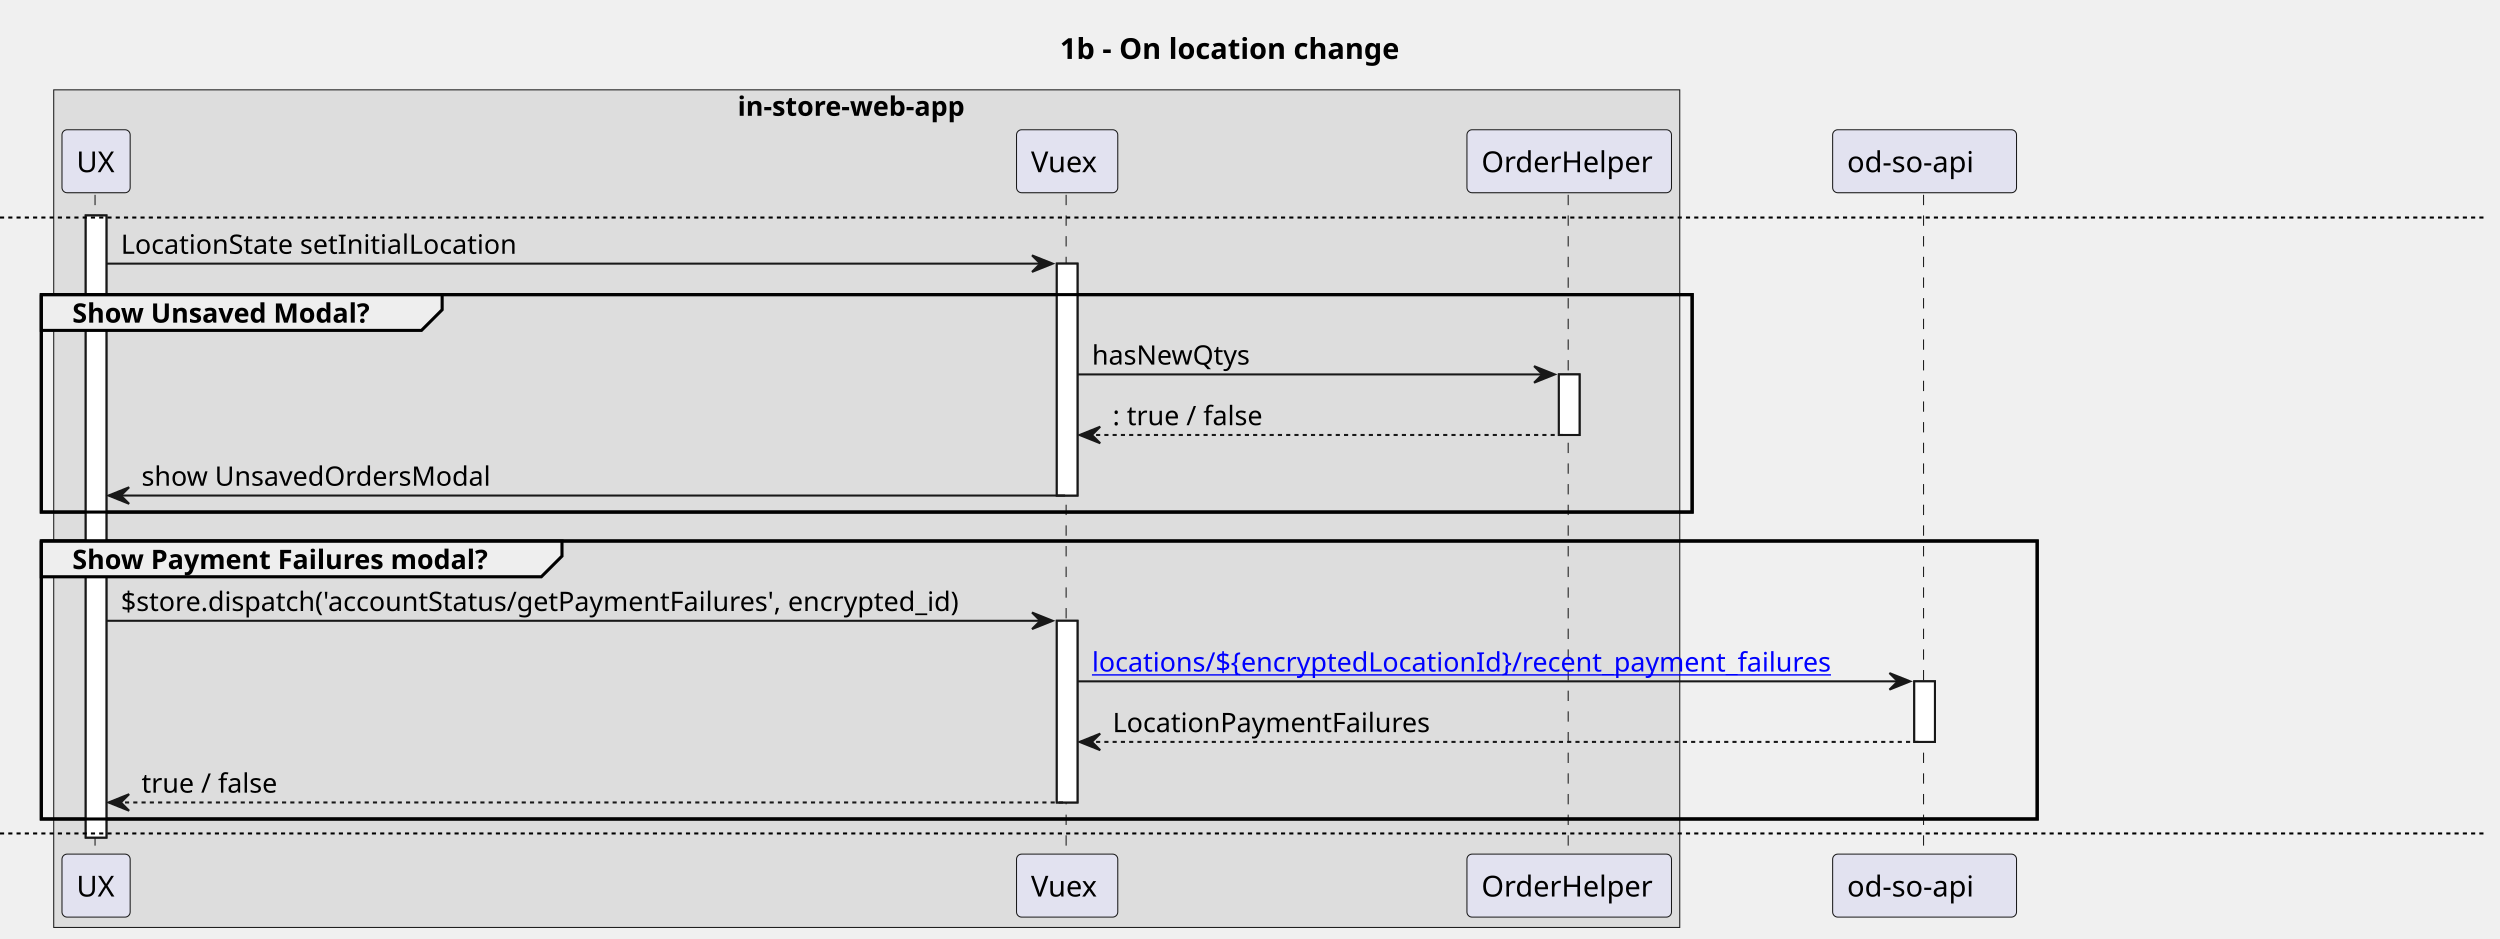
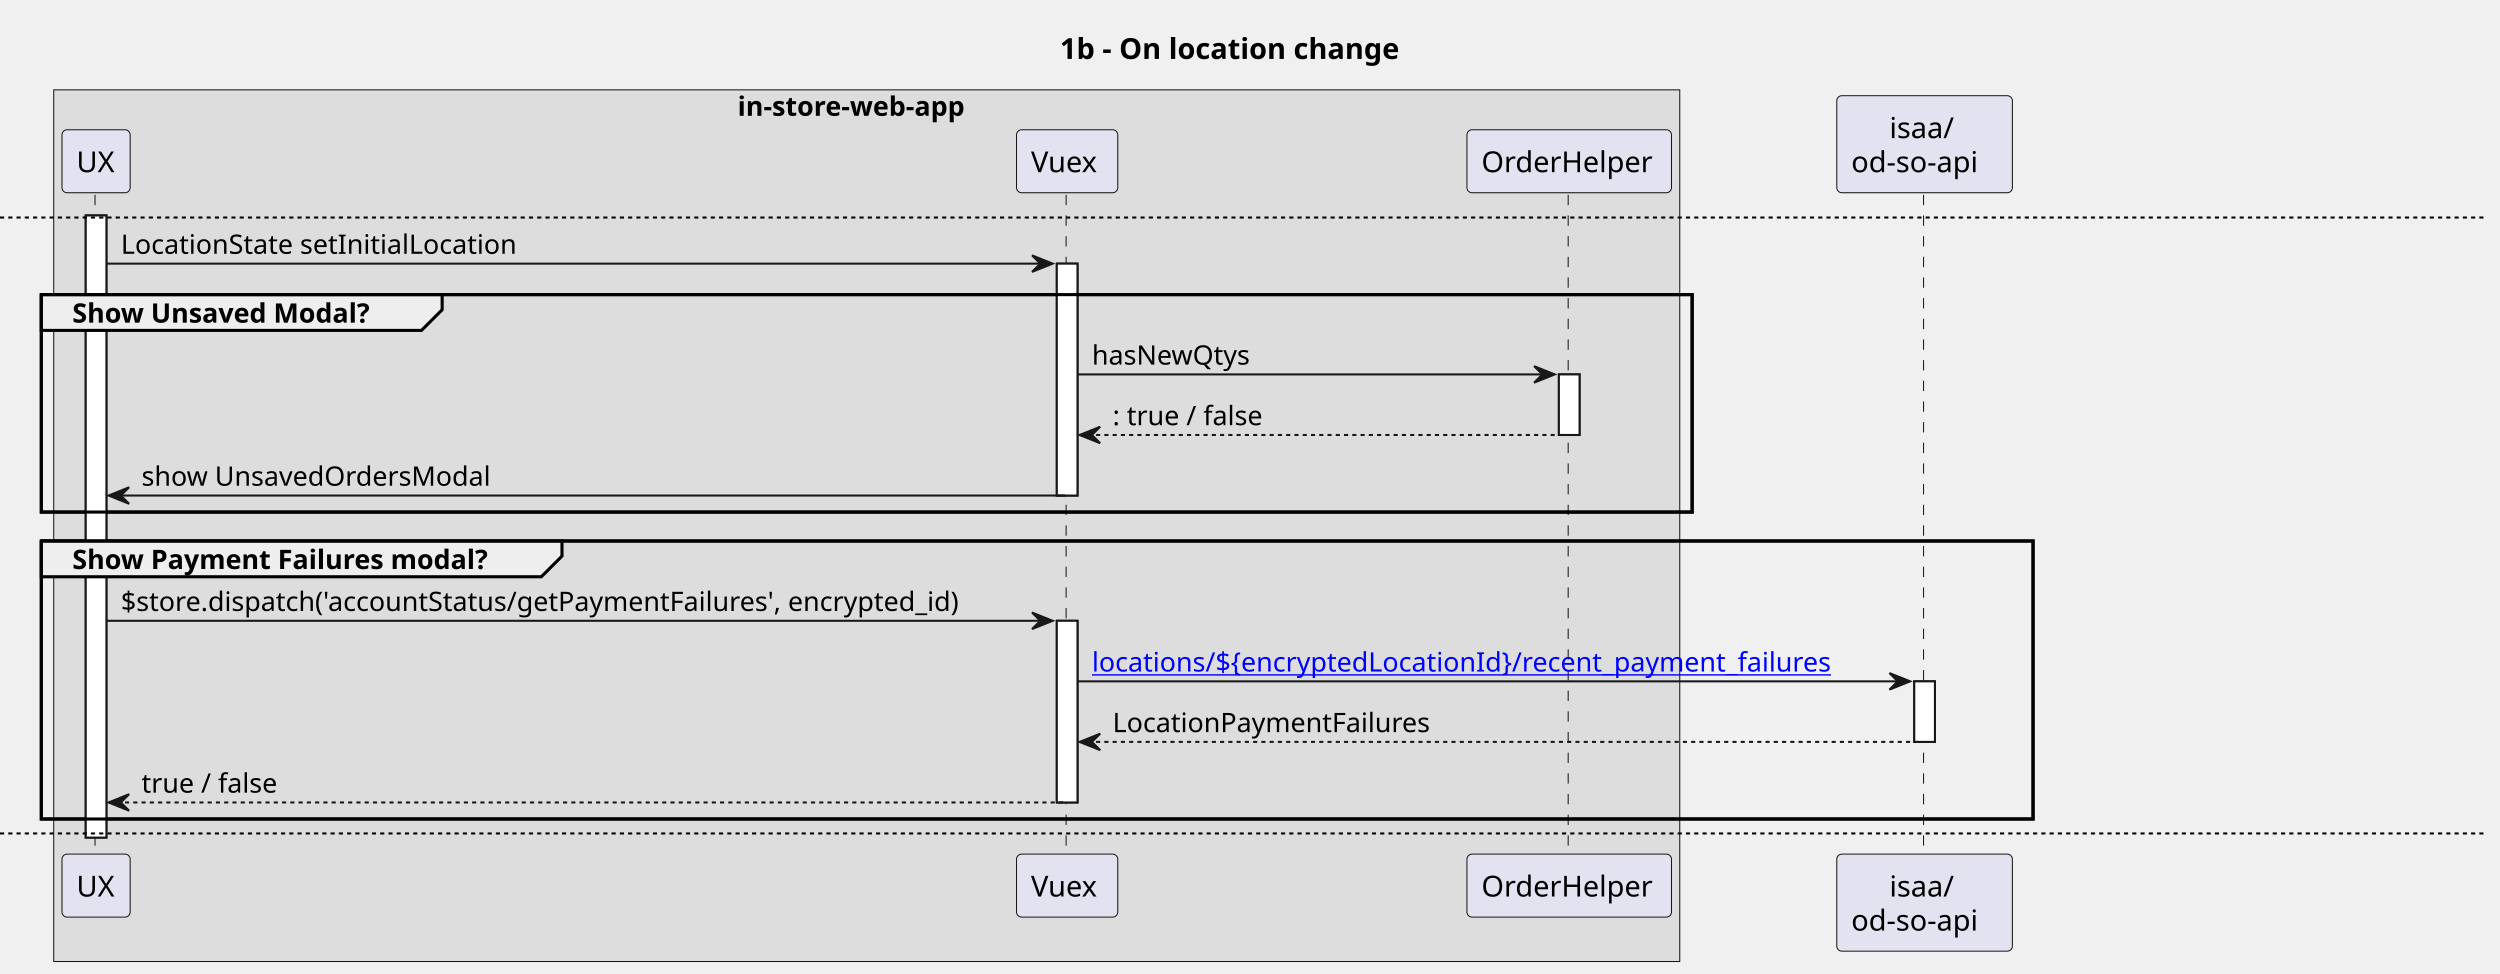
- <svg xmlns="http://www.w3.org/2000/svg" xmlns:xlink="http://www.w3.org/1999/xlink" contentStyleType="text/css" height="454px" preserveAspectRatio="none" style="width:1210px;height:454px;background:#FFFFFF;" version="1.1" viewBox="0 0 1210 454" width="1210px" zoomAndPan="magnify">
+ <svg xmlns="http://www.w3.org/2000/svg" xmlns:xlink="http://www.w3.org/1999/xlink" contentStyleType="text/css" height="471px" preserveAspectRatio="none" style="width:1210px;height:471px;background:#FFFFFF;" version="1.1" viewBox="0 0 1210 471" width="1210px" zoomAndPan="magnify">
  <defs />
  <g>
    <rect height="26.488" style="stroke:#00000000;stroke-width:1.0;fill:none;" width="186" x="508" y="10" />
    <text fill="#000000" font-family="sans-serif" font-size="14" font-weight="bold" lengthAdjust="spacing" textLength="176" x="513" y="28.535">1b - On location change</text>
-     <rect fill="#DDDDDD" height="405.393" style="stroke:#181818;stroke-width:0.5;" width="787" x="26" y="43.488" />
+     <rect fill="#DDDDDD" height="421.881" style="stroke:#181818;stroke-width:0.5;" width="787" x="26" y="43.488" />
    <text fill="#000000" font-family="sans-serif" font-size="13" font-weight="bold" lengthAdjust="spacing" textLength="125" x="357" y="56.057">in-store-web-app</text>
    <rect fill="#FFFFFF" height="301.106" style="stroke:#181818;stroke-width:1.0;" width="10" x="41.5" y="104.287" />
    <rect fill="#FFFFFF" height="112.242" style="stroke:#181818;stroke-width:1.0;" width="10" x="511.5" y="127.598" />
    <rect fill="#FFFFFF" height="87.932" style="stroke:#181818;stroke-width:1.0;" width="10" x="511.5" y="300.461" />
    <rect fill="#FFFFFF" height="29.311" style="stroke:#181818;stroke-width:1.0;" width="10" x="754.5" y="181.219" />
    <rect fill="#FFFFFF" height="29.311" style="stroke:#181818;stroke-width:1.0;" width="10" x="926.5" y="329.772" />
    <rect height="105.242" style="stroke:#000000;stroke-width:1.5;fill:none;" width="799" x="20" y="142.598" />
-     <rect height="134.553" style="stroke:#000000;stroke-width:1.5;fill:none;" width="966" x="20" y="261.84" />
+     <rect height="134.553" style="stroke:#000000;stroke-width:1.5;fill:none;" width="964" x="20" y="261.84" />
    <line style="stroke:#181818;stroke-width:0.5;fill:none;stroke-dasharray:5.0,5.0;" x1="46" x2="46" y1="94.287" y2="414.393" />
    <line style="stroke:#181818;stroke-width:0.5;fill:none;stroke-dasharray:5.0,5.0;" x1="516" x2="516" y1="94.287" y2="414.393" />
    <line style="stroke:#181818;stroke-width:0.5;fill:none;stroke-dasharray:5.0,5.0;" x1="759" x2="759" y1="94.287" y2="414.393" />
    <line style="stroke:#181818;stroke-width:0.5;fill:none;stroke-dasharray:5.0,5.0;" x1="931" x2="931" y1="94.287" y2="414.393" />
    <rect fill="#E2E2F0" height="30.488" rx="2.5" ry="2.5" style="stroke:#181818;stroke-width:0.5;" width="33" x="30" y="62.799" />
    <text fill="#000000" font-family="sans-serif" font-size="14" lengthAdjust="spacing" textLength="19" x="37" y="83.334">UX</text>
    <rect fill="#E2E2F0" height="30.488" rx="2.5" ry="2.5" style="stroke:#181818;stroke-width:0.5;" width="33" x="30" y="413.393" />
    <text fill="#000000" font-family="sans-serif" font-size="14" lengthAdjust="spacing" textLength="19" x="37" y="433.928">UX</text>
    <rect fill="#E2E2F0" height="30.488" rx="2.5" ry="2.5" style="stroke:#181818;stroke-width:0.5;" width="49" x="492" y="62.799" />
    <text fill="#000000" font-family="sans-serif" font-size="14" lengthAdjust="spacing" textLength="35" x="499" y="83.334">Vuex</text>
    <rect fill="#E2E2F0" height="30.488" rx="2.5" ry="2.5" style="stroke:#181818;stroke-width:0.5;" width="49" x="492" y="413.393" />
    <text fill="#000000" font-family="sans-serif" font-size="14" lengthAdjust="spacing" textLength="35" x="499" y="433.928">Vuex</text>
    <rect fill="#E2E2F0" height="30.488" rx="2.5" ry="2.5" style="stroke:#181818;stroke-width:0.5;" width="99" x="710" y="62.799" />
    <text fill="#000000" font-family="sans-serif" font-size="14" lengthAdjust="spacing" textLength="85" x="717" y="83.334">OrderHelper</text>
    <rect fill="#E2E2F0" height="30.488" rx="2.5" ry="2.5" style="stroke:#181818;stroke-width:0.5;" width="99" x="710" y="413.393" />
    <text fill="#000000" font-family="sans-serif" font-size="14" lengthAdjust="spacing" textLength="85" x="717" y="433.928">OrderHelper</text>
-     <rect fill="#E2E2F0" height="30.488" rx="2.5" ry="2.5" style="stroke:#181818;stroke-width:0.5;" width="89" x="887" y="62.799" />
-     <text fill="#000000" font-family="sans-serif" font-size="14" lengthAdjust="spacing" textLength="71" x="894" y="83.334">od-so-api</text>
-     <rect fill="#E2E2F0" height="30.488" rx="2.5" ry="2.5" style="stroke:#181818;stroke-width:0.5;" width="89" x="887" y="413.393" />
-     <text fill="#000000" font-family="sans-serif" font-size="14" lengthAdjust="spacing" textLength="71" x="894" y="433.928">od-so-api</text>
+     <rect fill="#E2E2F0" height="46.977" rx="2.5" ry="2.5" style="stroke:#181818;stroke-width:0.5;" width="85" x="889" y="46.31" />
+     <text fill="#000000" font-family="sans-serif" font-size="14" lengthAdjust="spacing" textLength="34" x="914.5" y="66.846">isaa/</text>
+     <text fill="#000000" font-family="sans-serif" font-size="14" lengthAdjust="spacing" textLength="71" x="896" y="83.334">od-so-api</text>
+     <rect fill="#E2E2F0" height="46.977" rx="2.5" ry="2.5" style="stroke:#181818;stroke-width:0.5;" width="85" x="889" y="413.393" />
+     <text fill="#000000" font-family="sans-serif" font-size="14" lengthAdjust="spacing" textLength="34" x="914.5" y="433.928">isaa/</text>
+     <text fill="#000000" font-family="sans-serif" font-size="14" lengthAdjust="spacing" textLength="71" x="896" y="450.416">od-so-api</text>
    <rect fill="#FFFFFF" height="301.106" style="stroke:#181818;stroke-width:1.0;" width="10" x="41.5" y="104.287" />
    <rect fill="#FFFFFF" height="112.242" style="stroke:#181818;stroke-width:1.0;" width="10" x="511.5" y="127.598" />
    <rect fill="#FFFFFF" height="87.932" style="stroke:#181818;stroke-width:1.0;" width="10" x="511.5" y="300.461" />
    <rect fill="#FFFFFF" height="29.311" style="stroke:#181818;stroke-width:1.0;" width="10" x="754.5" y="181.219" />
    <rect fill="#FFFFFF" height="29.311" style="stroke:#181818;stroke-width:1.0;" width="10" x="926.5" y="329.772" />
    <line style="stroke:#000000;stroke-width:1.0;stroke-dasharray:2.0,2.0;" x1="0" x2="1203" y1="105.287" y2="105.287" />
    <polygon fill="#181818" points="499.5,123.598,509.5,127.598,499.5,131.598,503.5,127.598" style="stroke:#181818;stroke-width:1.0;" />
    <line style="stroke:#181818;stroke-width:1.0;" x1="51.5" x2="505.5" y1="127.598" y2="127.598" />
    <text fill="#000000" font-family="sans-serif" font-size="13" lengthAdjust="spacing" textLength="198" x="58.5" y="122.856">LocationState setInitialLocation</text>
    <path d="M20,142.598 L214,142.598 L214,149.908 L204,159.908 L20,159.908 L20,142.598 " fill="#EEEEEE" style="stroke:#000000;stroke-width:1.5;" />
    <rect fill="none" height="105.242" style="stroke:#000000;stroke-width:1.5;" width="799" x="20" y="142.598" />
    <text fill="#000000" font-family="sans-serif" font-size="13" font-weight="bold" lengthAdjust="spacing" textLength="149" x="35" y="156.166">Show Unsaved Modal?</text>
    <polygon fill="#181818" points="742.5,177.219,752.5,181.219,742.5,185.219,746.5,181.219" style="stroke:#181818;stroke-width:1.0;" />
    <line style="stroke:#181818;stroke-width:1.0;" x1="521.5" x2="748.5" y1="181.219" y2="181.219" />
    <text fill="#000000" font-family="sans-serif" font-size="13" lengthAdjust="spacing" textLength="78" x="528.5" y="176.477">hasNewQtys</text>
    <polygon fill="#181818" points="532.5,206.529,522.5,210.529,532.5,214.529,528.5,210.529" style="stroke:#181818;stroke-width:1.0;" />
    <line style="stroke:#181818;stroke-width:1.0;stroke-dasharray:2.0,2.0;" x1="526.5" x2="758.5" y1="210.529" y2="210.529" />
    <text fill="#000000" font-family="sans-serif" font-size="13" lengthAdjust="spacing" textLength="78" x="538.5" y="205.787">: true / false</text>
    <polygon fill="#181818" points="62.5,235.84,52.5,239.84,62.5,243.84,58.5,239.84" style="stroke:#181818;stroke-width:1.0;" />
    <line style="stroke:#181818;stroke-width:1.0;" x1="56.5" x2="515.5" y1="239.84" y2="239.84" />
    <text fill="#000000" font-family="sans-serif" font-size="13" lengthAdjust="spacing" textLength="170" x="68.5" y="235.098">show UnsavedOrdersModal</text>
    <path d="M20,261.84 L272,261.84 L272,269.15 L262,279.15 L20,279.15 L20,261.84 " fill="#EEEEEE" style="stroke:#000000;stroke-width:1.5;" />
-     <rect fill="none" height="134.553" style="stroke:#000000;stroke-width:1.5;" width="966" x="20" y="261.84" />
+     <rect fill="none" height="134.553" style="stroke:#000000;stroke-width:1.5;" width="964" x="20" y="261.84" />
    <text fill="#000000" font-family="sans-serif" font-size="13" font-weight="bold" lengthAdjust="spacing" textLength="207" x="35" y="275.408">Show Payment Failures modal?</text>
    <polygon fill="#181818" points="499.5,296.461,509.5,300.461,499.5,304.461,503.5,300.461" style="stroke:#181818;stroke-width:1.0;" />
    <line style="stroke:#181818;stroke-width:1.0;" x1="51.5" x2="505.5" y1="300.461" y2="300.461" />
    <text fill="#000000" font-family="sans-serif" font-size="13" lengthAdjust="spacing" textLength="419" x="58.5" y="295.719">$store.dispatch('accountStatus/getPaymentFailures', encrypted_id)</text>
    <polygon fill="#181818" points="914.5,325.772,924.5,329.772,914.5,333.772,918.5,329.772" style="stroke:#181818;stroke-width:1.0;" />
    <line style="stroke:#181818;stroke-width:1.0;" x1="521.5" x2="920.5" y1="329.772" y2="329.772" />
    <a href="GET" target="_top" title="GET" xlink:actuate="onRequest" xlink:href="GET" xlink:show="new" xlink:title="GET" xlink:type="simple">
      <text fill="#0000FF" font-family="sans-serif" font-size="13" lengthAdjust="spacing" text-decoration="underline" textLength="370" x="528.5" y="325.029">locations/${encryptedLocationId}/recent_payment_failures</text>
    </a>
    <polygon fill="#181818" points="532.5,355.082,522.5,359.082,532.5,363.082,528.5,359.082" style="stroke:#181818;stroke-width:1.0;" />
    <line style="stroke:#181818;stroke-width:1.0;stroke-dasharray:2.0,2.0;" x1="526.5" x2="930.5" y1="359.082" y2="359.082" />
    <text fill="#000000" font-family="sans-serif" font-size="13" lengthAdjust="spacing" textLength="156" x="538.5" y="354.34">LocationPaymentFailures</text>
    <polygon fill="#181818" points="62.5,384.393,52.5,388.393,62.5,392.393,58.5,388.393" style="stroke:#181818;stroke-width:1.0;" />
    <line style="stroke:#181818;stroke-width:1.0;stroke-dasharray:2.0,2.0;" x1="56.5" x2="515.5" y1="388.393" y2="388.393" />
    <text fill="#000000" font-family="sans-serif" font-size="13" lengthAdjust="spacing" textLength="70" x="68.5" y="383.65">true / false</text>
    <line style="stroke:#000000;stroke-width:1.0;stroke-dasharray:2.0,2.0;" x1="0" x2="1203" y1="403.393" y2="403.393" />
  </g>
</svg>
